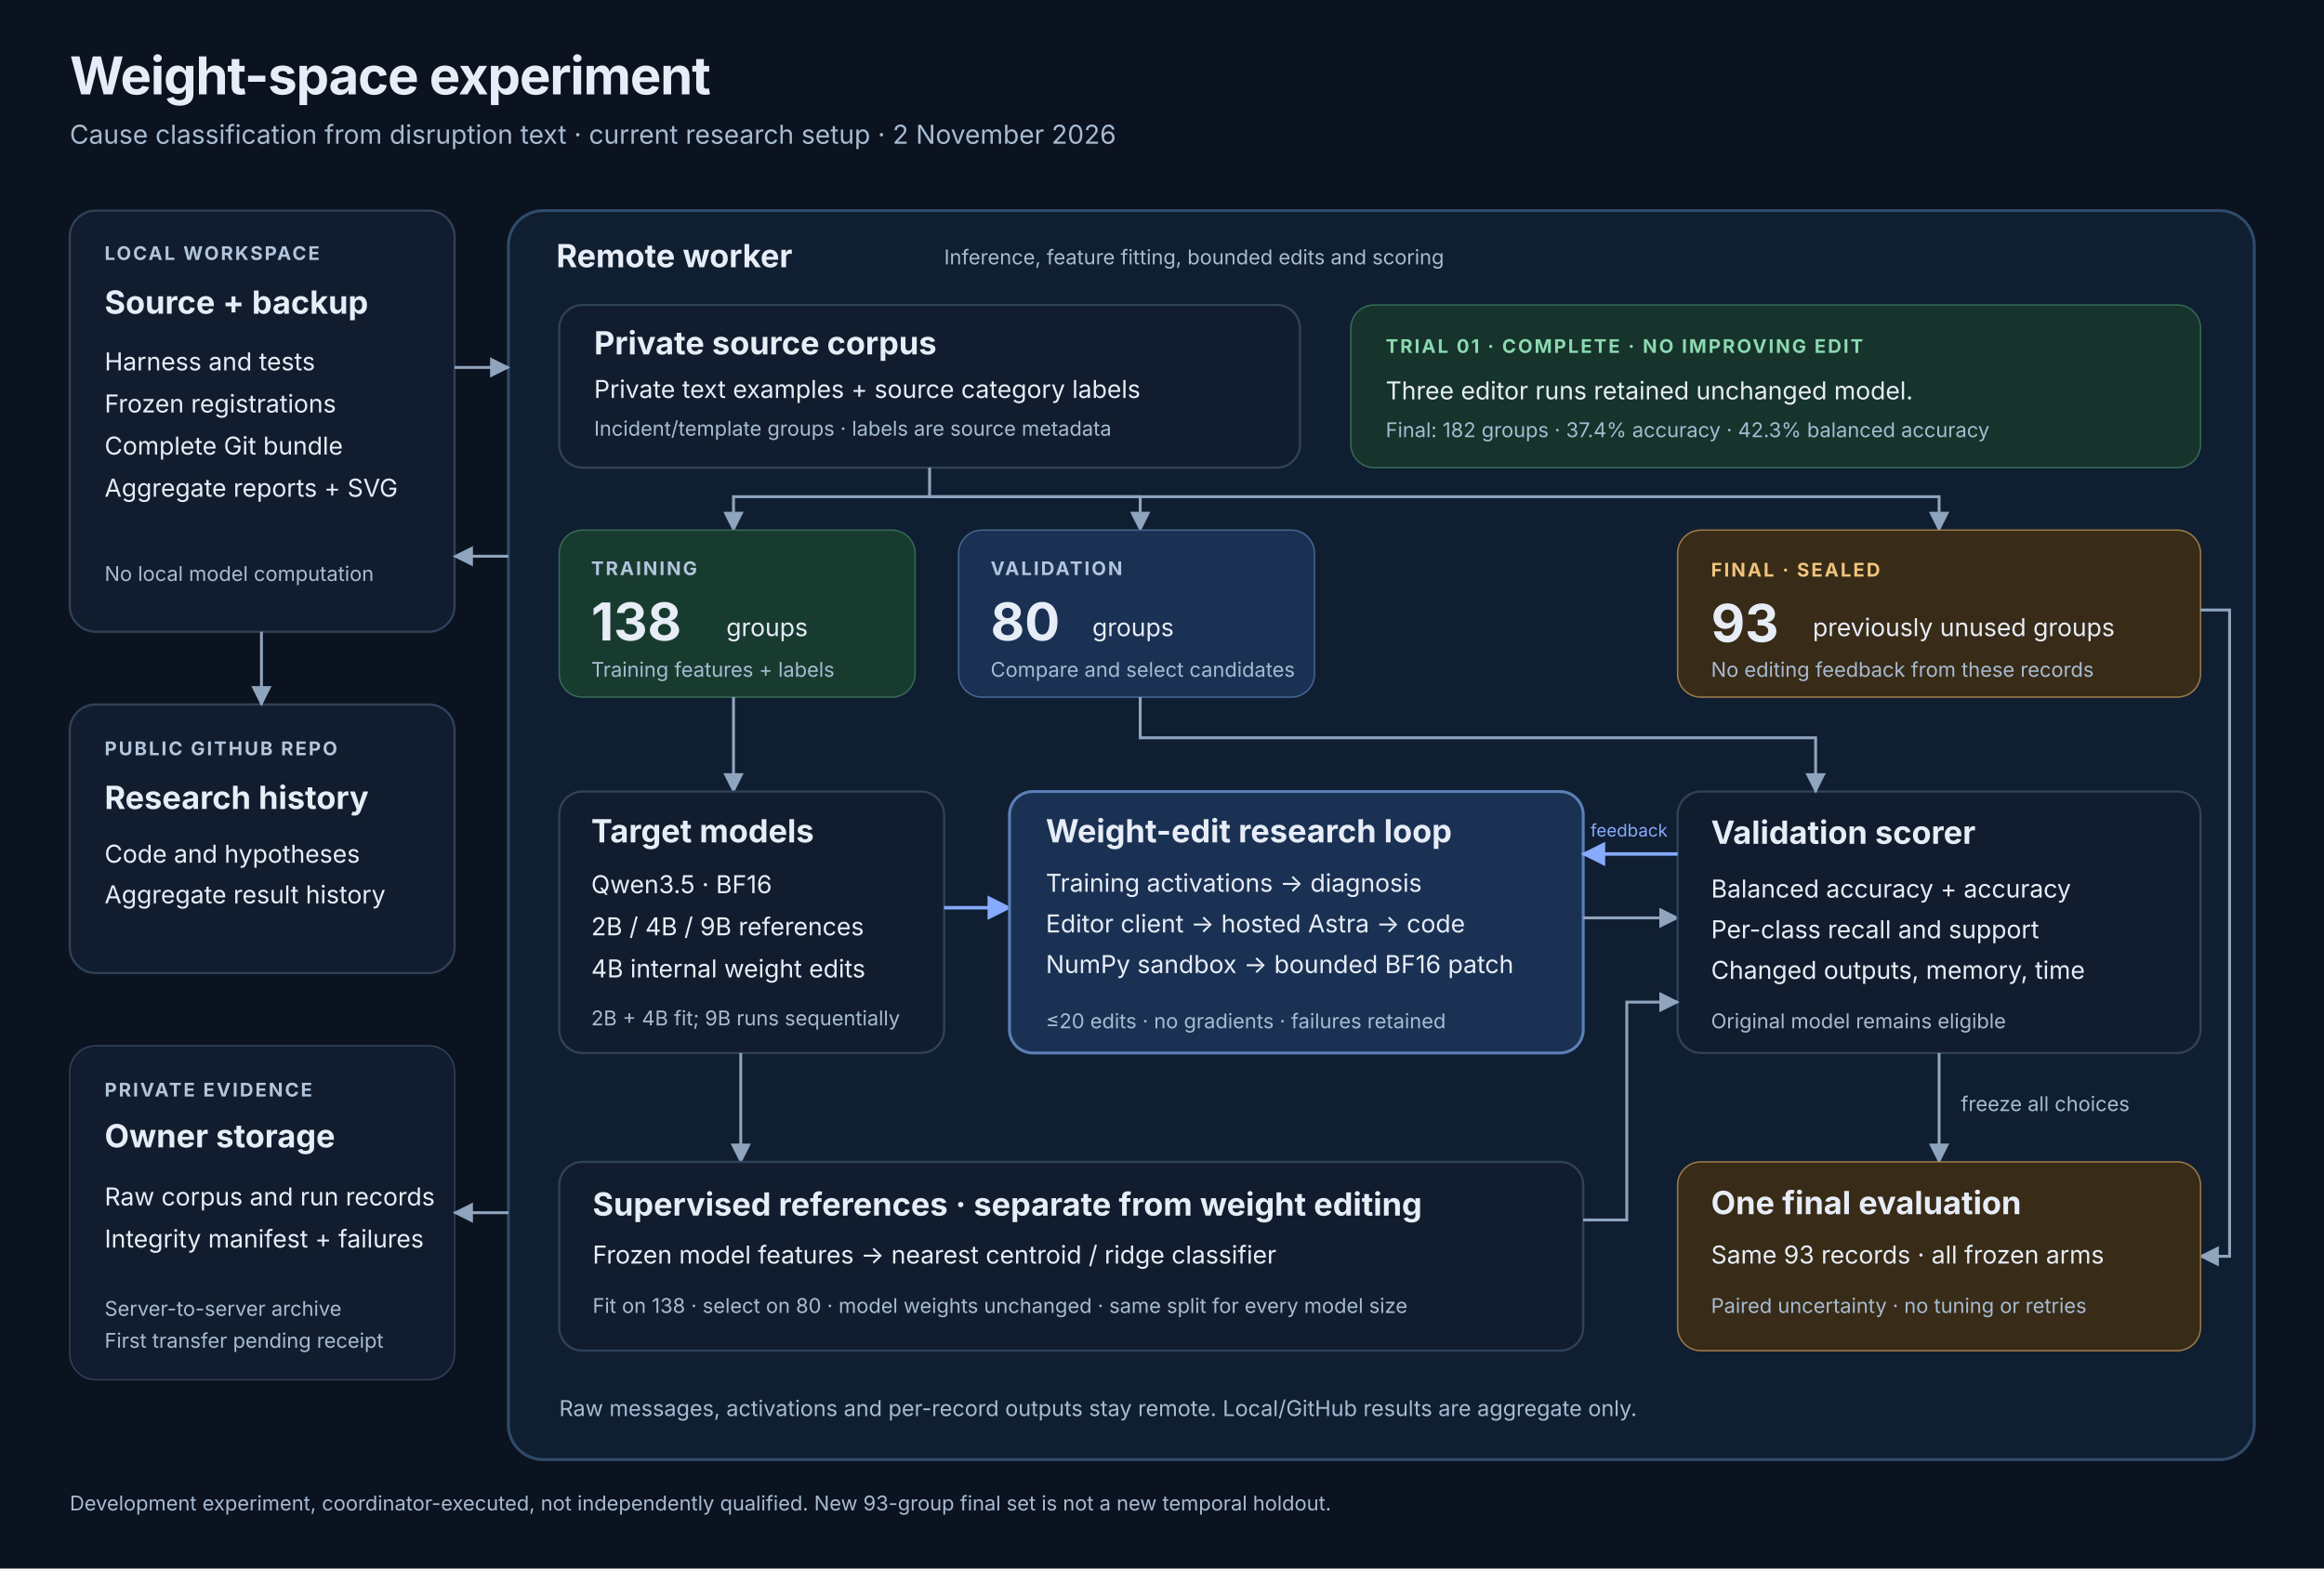
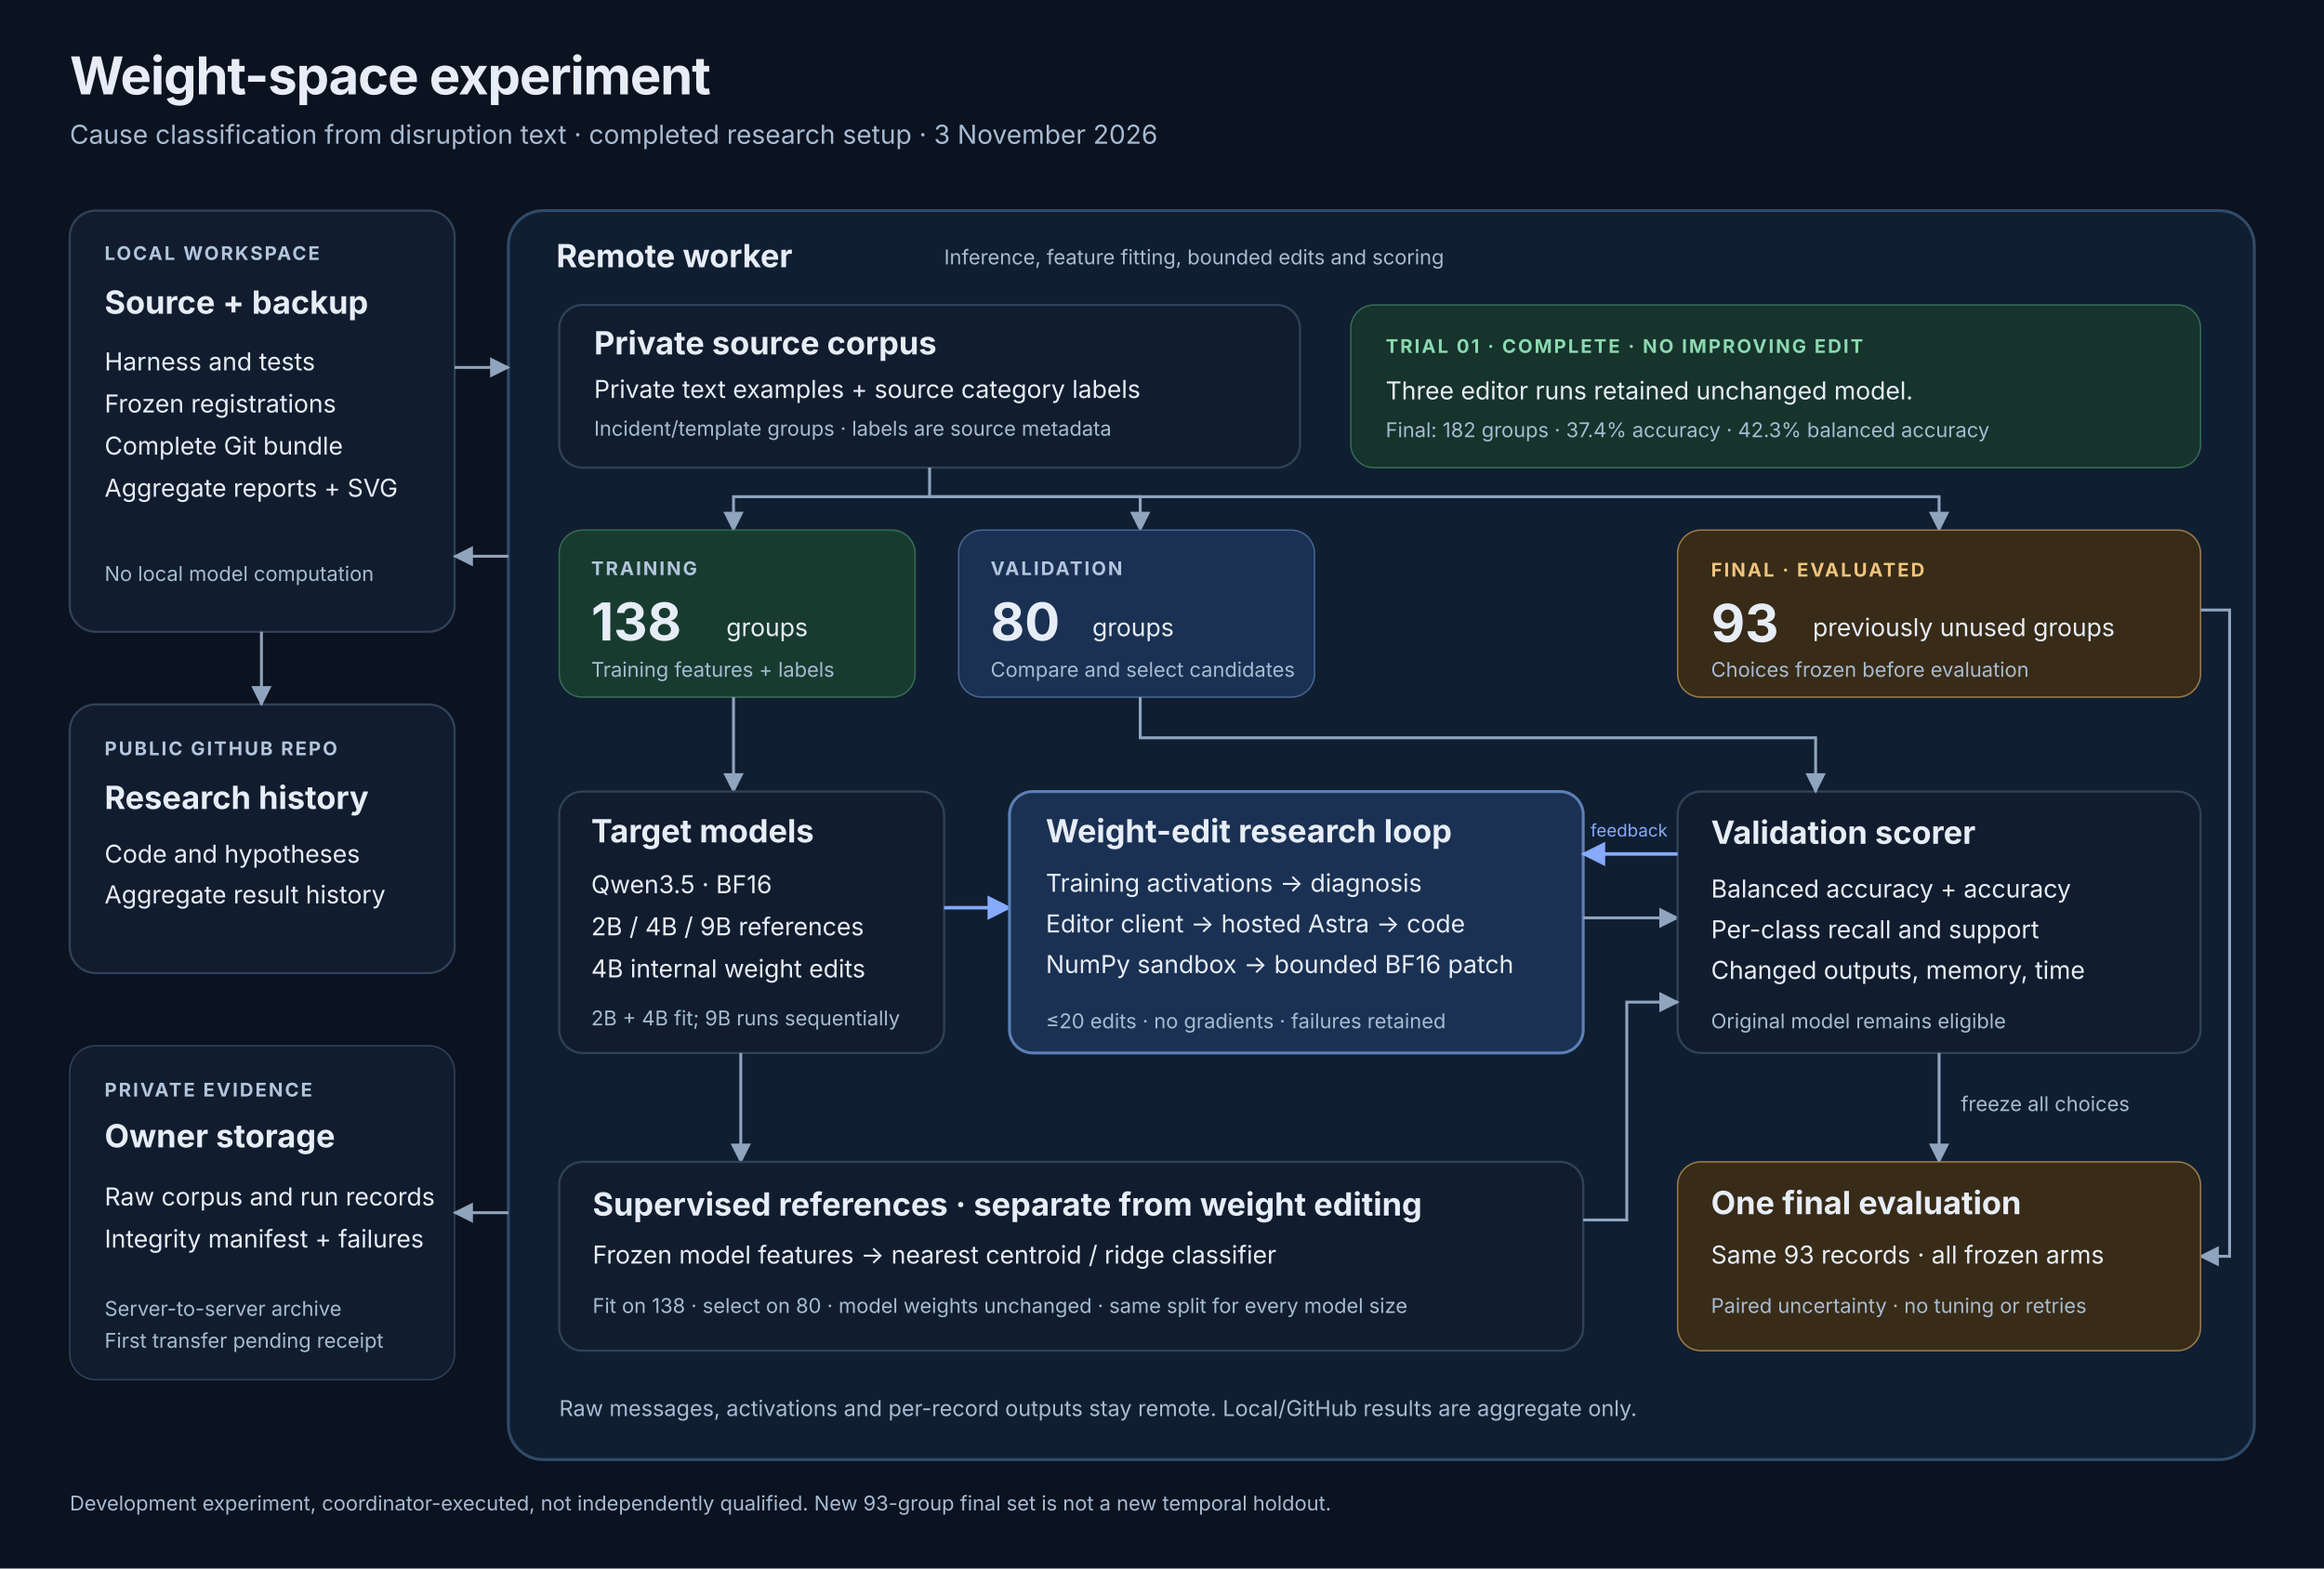
<svg xmlns="http://www.w3.org/2000/svg" width="1600" height="1080" viewBox="0 0 1600 1080" role="img" aria-labelledby="title desc">
  <defs>
    <marker id="arrow" viewBox="0 0 10 10" refX="9" refY="5" markerWidth="7" markerHeight="7" orient="auto-start-reverse">
      <path d="M0 0 10 5 0 10z" fill="#8fa4bd" />
    </marker>
    <marker id="blue" viewBox="0 0 10 10" refX="9" refY="5" markerWidth="7" markerHeight="7" orient="auto-start-reverse">
      <path d="M0 0 10 5 0 10z" fill="#86aafc" />
    </marker>
    <style>
      text{font-family:Inter,Arial,sans-serif;fill:#e7edf7} .title{font-size:36px;font-weight:750;letter-spacing:-.7px}.subtitle{font-size:18px;fill:#a7bbd1}.h{font-size:22px;font-weight:700}.body{font-size:17px}.small{font-size:14px;fill:#a7bbd1}.eyebrow{font-size:13px;font-weight:700;letter-spacing:1.3px;fill:#b3c5dd}.box{fill:#111d2e;stroke:#304158;stroke-width:1.5}.flow{fill:none;stroke:#8fa4bd;stroke-width:2;marker-end:url(#arrow)}.feedback{fill:none;stroke:#86aafc;stroke-width:2.4;marker-end:url(#blue)}.thin{fill:none;stroke:#667f9b;stroke-width:1.5;stroke-dasharray:5 5}.stat{font-size:36px;font-weight:750}.note{font-size:15px;fill:#a7bbd1}
  </style>
  </defs>
  <rect width="1600" height="1080" fill="#0b1220" />
  <text x="48" y="65" class="title">Weight-space experiment</text>
-   <text x="48" y="99" class="subtitle">Cause classification from disruption text · current research setup · 2 November 2026</text>
+   <text x="48" y="99" class="subtitle">Cause classification from disruption text · completed research setup · 3 November 2026</text>
  <rect x="350" y="145" width="1202" height="860" rx="24" fill="#101e31" stroke="#304b69" stroke-width="2" />
  <text x="383" y="184" class="h">Remote worker</text>
  <text x="650" y="182" class="small">Inference, feature fitting, bounded edits and scoring</text>
  <rect x="48" y="145" width="265" height="290" rx="18" class="box" />
  <text x="72" y="179" class="eyebrow">LOCAL WORKSPACE</text>
  <text x="72" y="216" class="h">Source + backup</text>
  <text x="72" y="255" class="body">
    <tspan x="72">Harness and tests</tspan>
    <tspan x="72" dy="29">Frozen registrations</tspan>
    <tspan x="72" dy="29">Complete Git bundle</tspan>
    <tspan x="72" dy="29">Aggregate reports + SVG</tspan>
  </text>
  <text x="72" y="400" class="small">No local model computation</text>
  <path d="M313 253H350" class="flow" />
  <path d="M350 383H313" class="flow" />
  <rect x="48" y="485" width="265" height="185" rx="18" class="box" />
  <text x="72" y="520" class="eyebrow">PUBLIC GITHUB REPO</text>
  <text x="72" y="557" class="h">Research history</text>
  <text x="72" y="594" class="body">
    <tspan x="72">Code and hypotheses</tspan>
    <tspan x="72" dy="28">Aggregate result history</tspan>
  </text>
  <path d="M180 435V485" class="flow" />
  <rect x="48" y="720" width="265" height="230" rx="18" fill="#111d2e" stroke="#304158" />
  <text x="72" y="755" class="eyebrow">PRIVATE EVIDENCE</text>
  <text x="72" y="790" class="h">Owner storage</text>
  <text x="72" y="830" class="body">
    <tspan x="72">Raw corpus and run records</tspan>
    <tspan x="72" dy="29">Integrity manifest + failures</tspan>
  </text>
  <text x="72" y="906" class="small">
    <tspan x="72">Server-to-server archive</tspan>
    <tspan x="72" dy="22">First transfer pending receipt</tspan>
  </text>
  <path d="M350 835H313" class="flow" />
  <rect x="385" y="210" width="510" height="112" rx="16" class="box" />
  <text x="409" y="244" class="h">Private source corpus</text>
  <text x="409" y="274" class="body">Private text examples + source category labels</text>
  <text x="409" y="300" class="small">Incident/template groups · labels are source metadata</text>
  <rect x="930" y="210" width="585" height="112" rx="16" fill="#16332c" stroke="#356a55" />
  <text x="954" y="243" class="eyebrow" style="fill:#8bd9b0">TRIAL 01 · COMPLETE · NO IMPROVING EDIT</text>
  <text x="954" y="275" class="body">Three editor runs retained unchanged model.</text>
  <text x="954" y="301" class="small">Final: 182 groups · 37.4% accuracy · 42.3% balanced accuracy</text>
  <path d="M640 322V342H505V365" class="flow" />
  <path d="M640 342H785V365" class="flow" />
  <path d="M640 342H1335V365" class="flow" />
  <rect x="385" y="365" width="245" height="115" rx="16" fill="#183b30" stroke="#356a55" />
  <text x="407" y="396" class="eyebrow">TRAINING</text>
  <text x="407" y="441" class="stat">138</text>
  <text x="500" y="438" class="body">groups</text>
  <text x="407" y="466" class="small">Training features + labels</text>
  <rect x="660" y="365" width="245" height="115" rx="16" fill="#1a3153" stroke="#456591" />
  <text x="682" y="396" class="eyebrow">VALIDATION</text>
  <text x="682" y="441" class="stat">80</text>
  <text x="752" y="438" class="body">groups</text>
  <text x="682" y="466" class="small">Compare and select candidates</text>
  <rect x="1155" y="365" width="360" height="115" rx="16" fill="#382b17" stroke="#997a49" />
-   <text x="1178" y="397" class="eyebrow" style="fill:#f0c47c">FINAL · SEALED</text>
+   <text x="1178" y="397" class="eyebrow" style="fill:#f0c47c">FINAL · EVALUATED</text>
  <text x="1178" y="442" class="stat">93</text>
  <text x="1248" y="438" class="body">previously unused groups</text>
-   <text x="1178" y="466" class="small">No editing feedback from these records</text>
+   <text x="1178" y="466" class="small">Choices frozen before evaluation</text>
  <path d="M505 480V545" class="flow" />
  <rect x="385" y="545" width="265" height="180" rx="16" class="box" />
  <text x="407" y="580" class="h">Target models</text>
  <text x="407" y="615" class="body">
    <tspan x="407">Qwen3.5 · BF16</tspan>
    <tspan x="407" dy="29">2B / 4B / 9B references</tspan>
    <tspan x="407" dy="29">4B internal weight edits</tspan>
  </text>
  <text x="407" y="706" class="small">2B + 4B fit; 9B runs sequentially</text>
  <path d="M650 625H695" class="feedback" />
  <rect x="695" y="545" width="395" height="180" rx="16" fill="#1a3153" stroke="#5c7fb6" stroke-width="2" />
  <text x="720" y="580" class="h">Weight-edit research loop</text>
  <text x="720" y="614" class="body">
    <tspan x="720">Training activations → diagnosis</tspan>
    <tspan x="720" dy="28">Editor client → hosted Astra → code</tspan>
    <tspan x="720" dy="28">NumPy sandbox → bounded BF16 patch</tspan>
  </text>
  <text x="720" y="708" class="small">≤20 edits · no gradients · failures retained</text>
  <path d="M1090 632H1155" class="flow" />
  <rect x="1155" y="545" width="360" height="180" rx="16" class="box" />
  <text x="1178" y="581" class="h">Validation scorer</text>
  <text x="1178" y="618" class="body">
    <tspan x="1178">Balanced accuracy + accuracy</tspan>
    <tspan x="1178" dy="28">Per-class recall and support</tspan>
    <tspan x="1178" dy="28">Changed outputs, memory, time</tspan>
  </text>
  <text x="1178" y="708" class="small">Original model remains eligible</text>
  <path d="M785 480V508H1250V545" class="flow" />
  <path d="M1155 588H1090" class="feedback" />
  <text x="1095" y="576" style="font-size:12px;fill:#86aafc">feedback</text>
  <path d="M510 725V800" class="flow" />
  <rect x="385" y="800" width="705" height="130" rx="16" class="box" />
  <text x="408" y="837" class="h">Supervised references · separate from weight editing</text>
  <text x="408" y="870" class="body">Frozen model features → nearest centroid / ridge classifier</text>
  <text x="408" y="904" class="small">Fit on 138 · select on 80 · model weights unchanged · same split for every model size</text>
  <path d="M1090 840H1120V690H1155" class="flow" />
  <path d="M1335 725V800" class="flow" />
  <text x="1350" y="765" class="small">freeze all choices</text>
  <path d="M1515 420H1535V865H1515" class="flow" />
  <rect x="1155" y="800" width="360" height="130" rx="16" fill="#382b17" stroke="#997a49" />
  <text x="1178" y="836" class="h">One final evaluation</text>
  <text x="1178" y="870" class="body">Same 93 records · all frozen arms</text>
  <text x="1178" y="904" class="small">Paired uncertainty · no tuning or retries</text>
  <text x="385" y="975" class="note">Raw messages, activations and per-record outputs stay remote. Local/GitHub results are aggregate only.</text>
  <text x="48" y="1040" class="small">Development experiment, coordinator-executed, not independently qualified. New 93-group final set is not a new temporal holdout.</text>
</svg>
